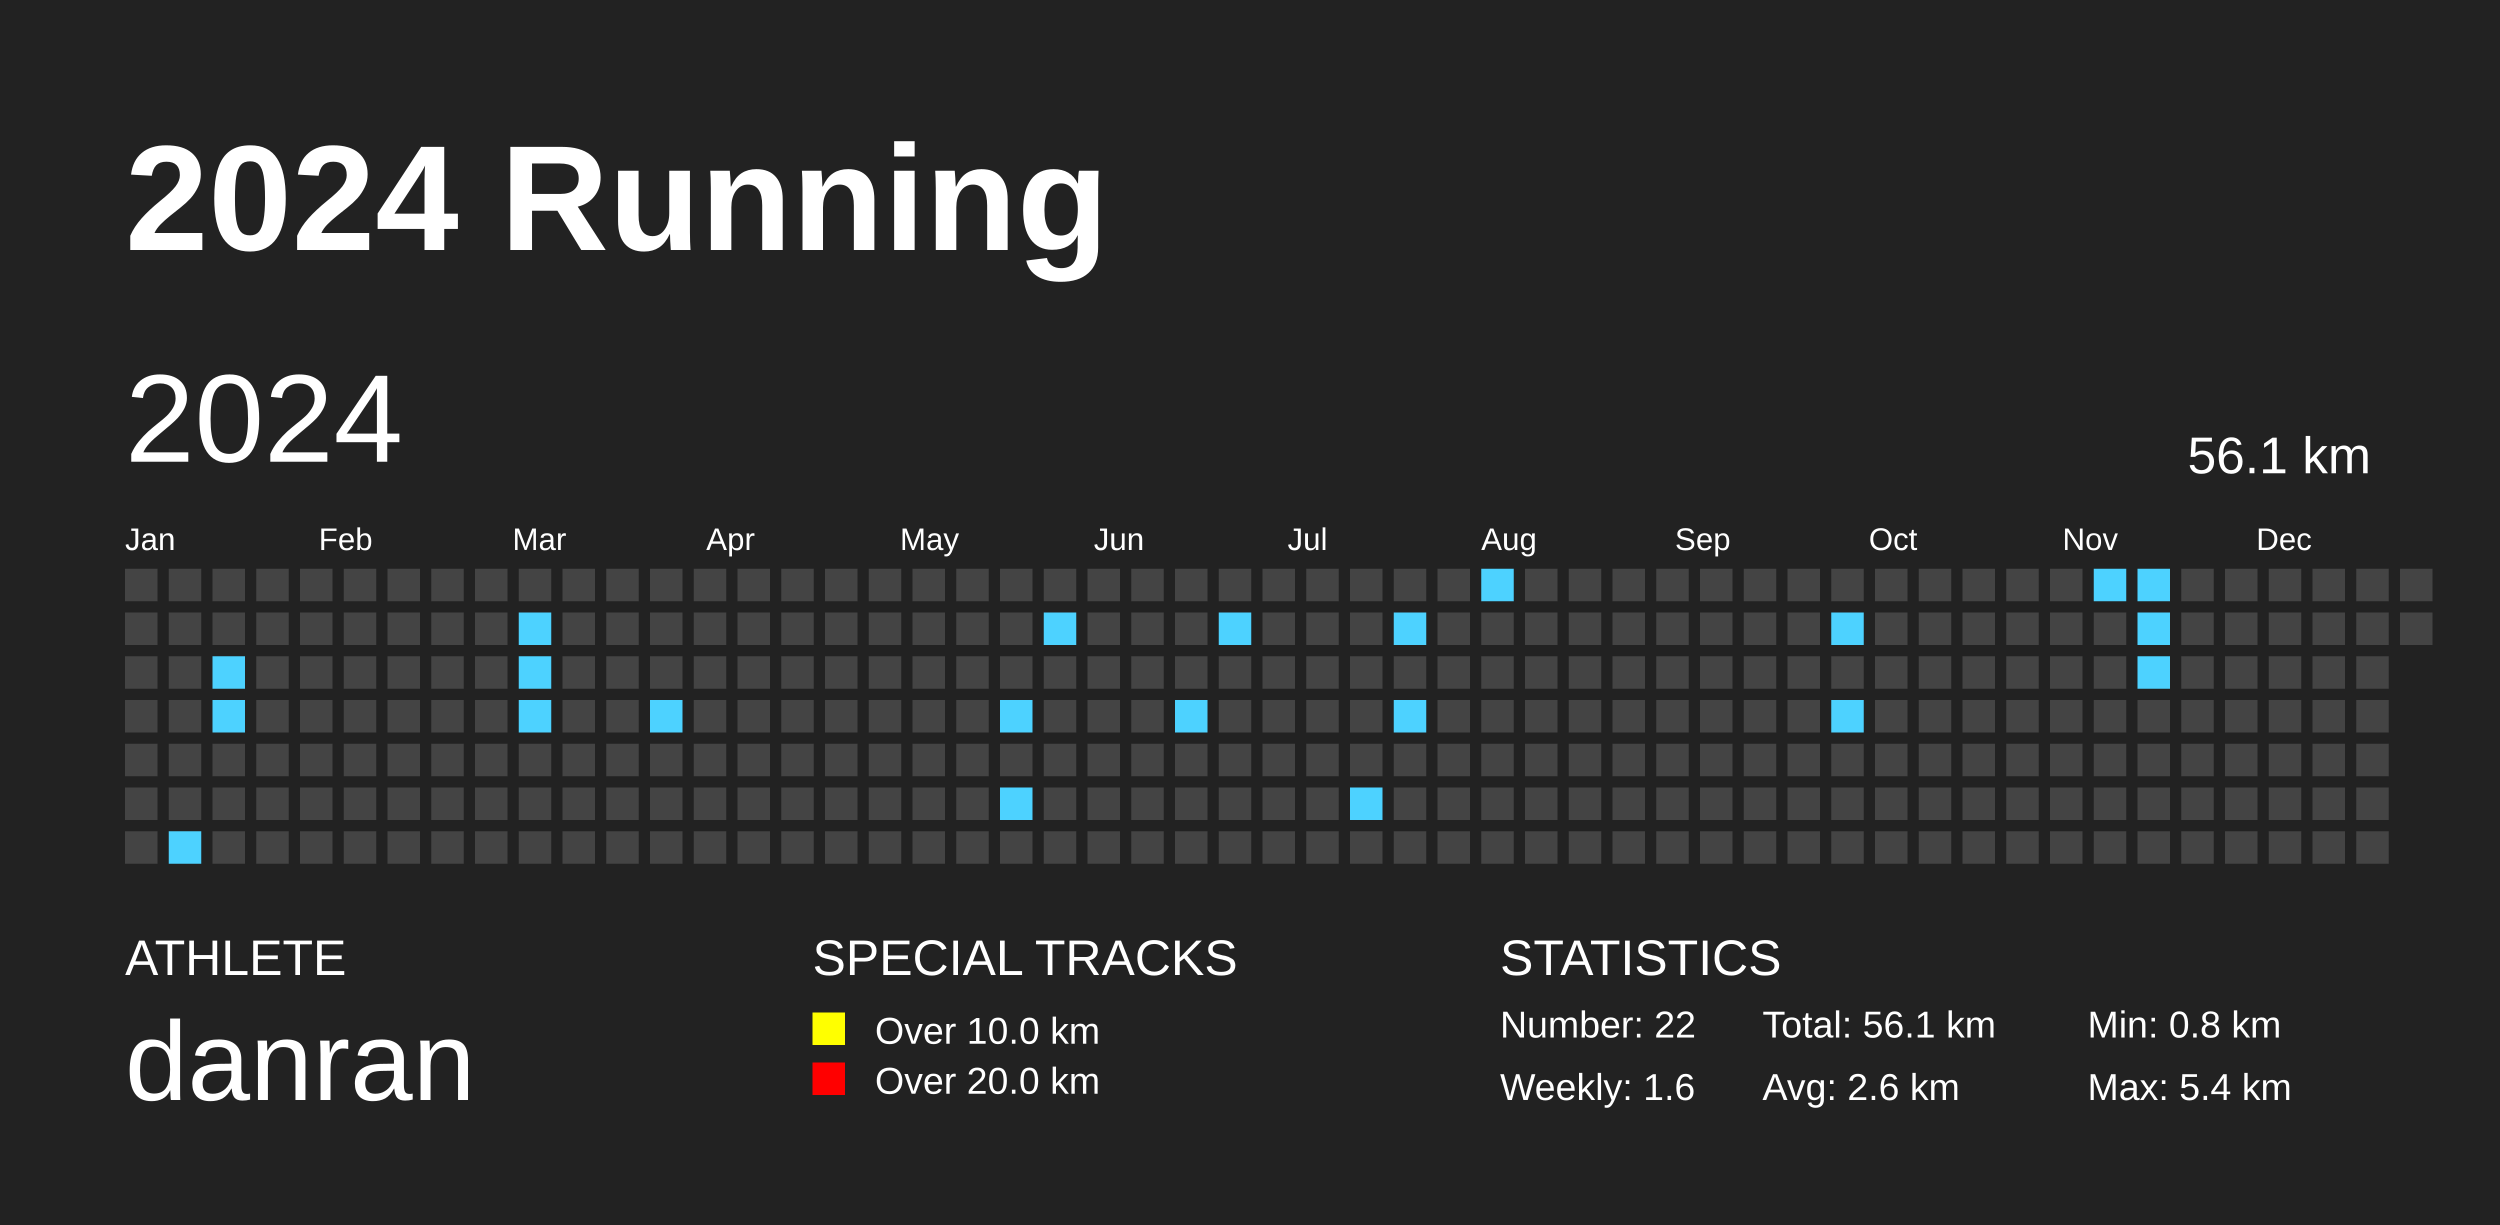
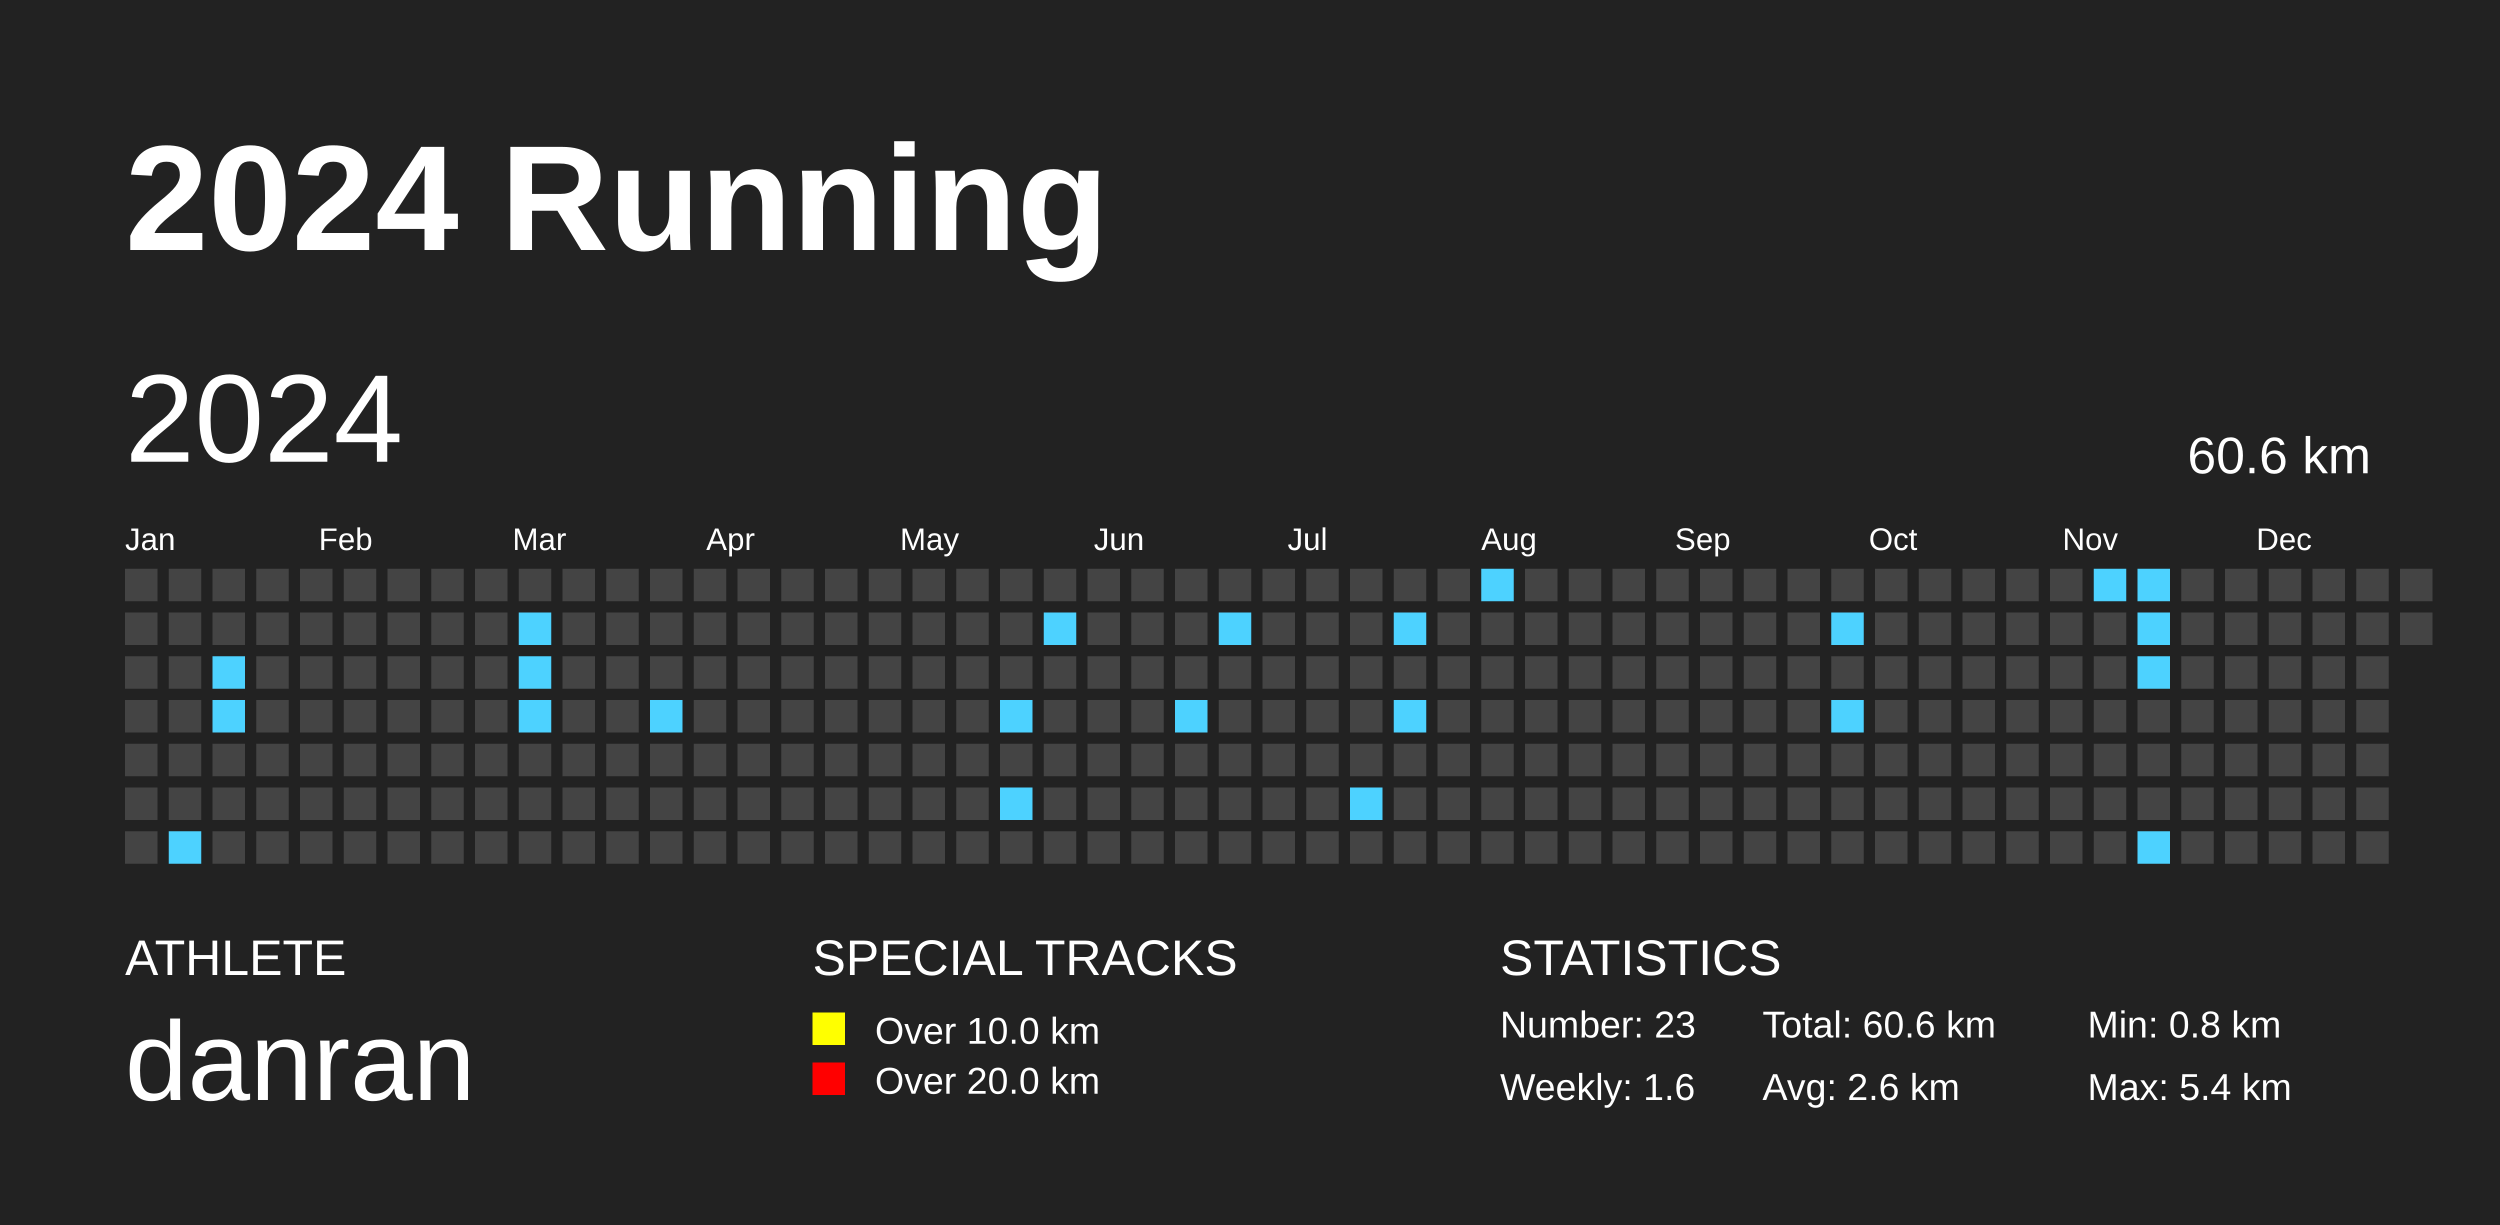
<svg xmlns="http://www.w3.org/2000/svg" baseProfile="full" height="98mm" version="1.1" viewBox="0,0,200,98" width="200mm">
  <defs />
  <rect fill="#222222" height="98" width="200" x="0" y="0" />
  <text fill="#FFFFFF" style="font-size:12px; font-family:Arial; font-weight:bold;" x="10" y="20">2024 Running</text>
  <text fill="#FFFFFF" style="font-size:4px; font-family:Arial" x="10" y="78">ATHLETE</text>
  <text fill="#FFFFFF" style="font-size:9px; font-family:Arial" x="10" y="88">danran</text>
  <text fill="#FFFFFF" style="font-size:4px; font-family:Arial" x="65" y="78">SPECIAL TRACKS</text>
  <rect fill="yellow" height="2.6" width="2.6" x="65" y="81" />
  <text fill="#FFFFFF" style="font-size:3px; font-family:Arial" x="70" y="83.5">Over 10.0 km</text>
  <rect fill="red" height="2.6" width="2.6" x="65" y="85" />
  <text fill="#FFFFFF" style="font-size:3px; font-family:Arial" x="70" y="87.5">Over 20.0 km</text>
  <text fill="#FFFFFF" style="font-size:4px; font-family:Arial" x="120" y="78">STATISTICS</text>
-   <text fill="#FFFFFF" style="font-size:3px; font-family:Arial" x="120" y="83">Number: 22</text>
+   <text fill="#FFFFFF" style="font-size:3px; font-family:Arial" x="120" y="83">Number: 23</text>
  <text fill="#FFFFFF" style="font-size:3px; font-family:Arial" x="120" y="88">Weekly: 1.6</text>
-   <text fill="#FFFFFF" style="font-size:3px; font-family:Arial" x="141" y="83">Total: 56.1 km</text>
+   <text fill="#FFFFFF" style="font-size:3px; font-family:Arial" x="141" y="83">Total: 60.6 km</text>
  <text fill="#FFFFFF" style="font-size:3px; font-family:Arial" x="141" y="88">Avg: 2.6 km</text>
  <text fill="#FFFFFF" style="font-size:3px; font-family:Arial" x="167" y="83">Min: 0.8 km</text>
  <text fill="#FFFFFF" style="font-size:3px; font-family:Arial" x="167" y="88">Max: 5.4 km</text>
  <text dominant-baseline="hanging" fill="#FFFFFF" style="font-size:10.0px; font-family:Arial;" x="10" y="30">2024</text>
-   <text dominant-baseline="hanging" fill="#FFFFFF" style="font-size:4.125px; font-family:Arial;" x="175" y="35">56.1 km</text>
+   <text dominant-baseline="hanging" fill="#FFFFFF" style="font-size:4.125px; font-family:Arial;" x="175" y="35">60.6 km</text>
  <text fill="#FFFFFF" style="font-size:2.5px; font-family:Arial" x="10.0" y="44">Jan</text>
  <text fill="#FFFFFF" style="font-size:2.5px; font-family:Arial" x="25.5" y="44">Feb</text>
  <text fill="#FFFFFF" style="font-size:2.5px; font-family:Arial" x="41.0" y="44">Mar</text>
  <text fill="#FFFFFF" style="font-size:2.5px; font-family:Arial" x="56.5" y="44">Apr</text>
  <text fill="#FFFFFF" style="font-size:2.5px; font-family:Arial" x="72.0" y="44">May</text>
  <text fill="#FFFFFF" style="font-size:2.5px; font-family:Arial" x="87.5" y="44">Jun</text>
  <text fill="#FFFFFF" style="font-size:2.5px; font-family:Arial" x="103.0" y="44">Jul</text>
  <text fill="#FFFFFF" style="font-size:2.5px; font-family:Arial" x="118.5" y="44">Aug</text>
  <text fill="#FFFFFF" style="font-size:2.5px; font-family:Arial" x="134.0" y="44">Sep</text>
  <text fill="#FFFFFF" style="font-size:2.5px; font-family:Arial" x="149.5" y="44">Oct</text>
  <text fill="#FFFFFF" style="font-size:2.5px; font-family:Arial" x="165.0" y="44">Nov</text>
  <text fill="#FFFFFF" style="font-size:2.5px; font-family:Arial" x="180.5" y="44">Dec</text>
  <rect fill="#444444" height="2.6" width="2.6" x="10.0" y="45.5" />
  <rect fill="#444444" height="2.6" width="2.6" x="10.0" y="49.0" />
  <rect fill="#444444" height="2.6" width="2.6" x="10.0" y="52.5" />
  <rect fill="#444444" height="2.6" width="2.6" x="10.0" y="56.0" />
  <rect fill="#444444" height="2.6" width="2.6" x="10.0" y="59.5" />
  <rect fill="#444444" height="2.6" width="2.6" x="10.0" y="63.0" />
  <rect fill="#444444" height="2.6" width="2.6" x="10.0" y="66.5" />
  <rect fill="#444444" height="2.6" width="2.6" x="13.5" y="45.5" />
  <rect fill="#444444" height="2.6" width="2.6" x="13.5" y="49.0" />
  <rect fill="#444444" height="2.6" width="2.6" x="13.5" y="52.5" />
  <rect fill="#444444" height="2.6" width="2.6" x="13.5" y="56.0" />
  <rect fill="#444444" height="2.6" width="2.6" x="13.5" y="59.5" />
  <rect fill="#444444" height="2.6" width="2.6" x="13.5" y="63.0" />
  <rect fill="#4DD2FF" height="2.6" width="2.6" x="13.5" y="66.5" />
  <rect fill="#444444" height="2.6" width="2.6" x="17.0" y="45.5" />
  <rect fill="#444444" height="2.6" width="2.6" x="17.0" y="49.0" />
  <rect fill="#4DD2FF" height="2.6" width="2.6" x="17.0" y="52.5" />
  <rect fill="#4DD2FF" height="2.6" width="2.6" x="17.0" y="56.0" />
  <rect fill="#444444" height="2.6" width="2.6" x="17.0" y="59.5" />
  <rect fill="#444444" height="2.6" width="2.6" x="17.0" y="63.0" />
  <rect fill="#444444" height="2.6" width="2.6" x="17.0" y="66.5" />
  <rect fill="#444444" height="2.6" width="2.6" x="20.5" y="45.5" />
  <rect fill="#444444" height="2.6" width="2.6" x="20.5" y="49.0" />
  <rect fill="#444444" height="2.6" width="2.6" x="20.5" y="52.5" />
  <rect fill="#444444" height="2.6" width="2.6" x="20.5" y="56.0" />
  <rect fill="#444444" height="2.6" width="2.6" x="20.5" y="59.5" />
  <rect fill="#444444" height="2.6" width="2.6" x="20.5" y="63.0" />
  <rect fill="#444444" height="2.6" width="2.6" x="20.5" y="66.5" />
  <rect fill="#444444" height="2.6" width="2.6" x="24.0" y="45.5" />
  <rect fill="#444444" height="2.6" width="2.6" x="24.0" y="49.0" />
  <rect fill="#444444" height="2.6" width="2.6" x="24.0" y="52.5" />
  <rect fill="#444444" height="2.6" width="2.6" x="24.0" y="56.0" />
  <rect fill="#444444" height="2.6" width="2.6" x="24.0" y="59.5" />
  <rect fill="#444444" height="2.6" width="2.6" x="24.0" y="63.0" />
  <rect fill="#444444" height="2.6" width="2.6" x="24.0" y="66.5" />
  <rect fill="#444444" height="2.6" width="2.6" x="27.5" y="45.5" />
  <rect fill="#444444" height="2.6" width="2.6" x="27.5" y="49.0" />
  <rect fill="#444444" height="2.6" width="2.6" x="27.5" y="52.5" />
  <rect fill="#444444" height="2.6" width="2.6" x="27.5" y="56.0" />
  <rect fill="#444444" height="2.6" width="2.6" x="27.5" y="59.5" />
  <rect fill="#444444" height="2.6" width="2.6" x="27.5" y="63.0" />
  <rect fill="#444444" height="2.6" width="2.6" x="27.5" y="66.5" />
  <rect fill="#444444" height="2.6" width="2.6" x="31.0" y="45.5" />
  <rect fill="#444444" height="2.6" width="2.6" x="31.0" y="49.0" />
  <rect fill="#444444" height="2.6" width="2.6" x="31.0" y="52.5" />
  <rect fill="#444444" height="2.6" width="2.6" x="31.0" y="56.0" />
  <rect fill="#444444" height="2.6" width="2.6" x="31.0" y="59.5" />
  <rect fill="#444444" height="2.6" width="2.6" x="31.0" y="63.0" />
  <rect fill="#444444" height="2.6" width="2.6" x="31.0" y="66.5" />
  <rect fill="#444444" height="2.6" width="2.6" x="34.5" y="45.5" />
  <rect fill="#444444" height="2.6" width="2.6" x="34.5" y="49.0" />
  <rect fill="#444444" height="2.6" width="2.6" x="34.5" y="52.5" />
  <rect fill="#444444" height="2.6" width="2.6" x="34.5" y="56.0" />
  <rect fill="#444444" height="2.6" width="2.6" x="34.5" y="59.5" />
  <rect fill="#444444" height="2.6" width="2.6" x="34.5" y="63.0" />
  <rect fill="#444444" height="2.6" width="2.6" x="34.5" y="66.5" />
  <rect fill="#444444" height="2.6" width="2.6" x="38.0" y="45.5" />
  <rect fill="#444444" height="2.6" width="2.6" x="38.0" y="49.0" />
  <rect fill="#444444" height="2.6" width="2.6" x="38.0" y="52.5" />
  <rect fill="#444444" height="2.6" width="2.6" x="38.0" y="56.0" />
  <rect fill="#444444" height="2.6" width="2.6" x="38.0" y="59.5" />
  <rect fill="#444444" height="2.6" width="2.6" x="38.0" y="63.0" />
  <rect fill="#444444" height="2.6" width="2.6" x="38.0" y="66.5" />
  <rect fill="#444444" height="2.6" width="2.6" x="41.5" y="45.5" />
  <rect fill="#4DD2FF" height="2.6" width="2.6" x="41.5" y="49.0" />
  <rect fill="#4DD2FF" height="2.6" width="2.6" x="41.5" y="52.5" />
  <rect fill="#4DD2FF" height="2.6" width="2.6" x="41.5" y="56.0" />
  <rect fill="#444444" height="2.6" width="2.6" x="41.5" y="59.5" />
  <rect fill="#444444" height="2.6" width="2.6" x="41.5" y="63.0" />
  <rect fill="#444444" height="2.6" width="2.6" x="41.5" y="66.5" />
  <rect fill="#444444" height="2.6" width="2.6" x="45.0" y="45.5" />
  <rect fill="#444444" height="2.6" width="2.6" x="45.0" y="49.0" />
  <rect fill="#444444" height="2.6" width="2.6" x="45.0" y="52.5" />
  <rect fill="#444444" height="2.6" width="2.6" x="45.0" y="56.0" />
  <rect fill="#444444" height="2.6" width="2.6" x="45.0" y="59.5" />
  <rect fill="#444444" height="2.6" width="2.6" x="45.0" y="63.0" />
  <rect fill="#444444" height="2.6" width="2.6" x="45.0" y="66.5" />
  <rect fill="#444444" height="2.6" width="2.6" x="48.5" y="45.5" />
  <rect fill="#444444" height="2.6" width="2.6" x="48.5" y="49.0" />
  <rect fill="#444444" height="2.6" width="2.6" x="48.5" y="52.5" />
  <rect fill="#444444" height="2.6" width="2.6" x="48.5" y="56.0" />
  <rect fill="#444444" height="2.6" width="2.6" x="48.5" y="59.5" />
  <rect fill="#444444" height="2.6" width="2.6" x="48.5" y="63.0" />
  <rect fill="#444444" height="2.6" width="2.6" x="48.5" y="66.5" />
  <rect fill="#444444" height="2.6" width="2.6" x="52.0" y="45.5" />
  <rect fill="#444444" height="2.6" width="2.6" x="52.0" y="49.0" />
  <rect fill="#444444" height="2.6" width="2.6" x="52.0" y="52.5" />
  <rect fill="#4DD2FF" height="2.6" width="2.6" x="52.0" y="56.0" />
  <rect fill="#444444" height="2.6" width="2.6" x="52.0" y="59.5" />
  <rect fill="#444444" height="2.6" width="2.6" x="52.0" y="63.0" />
  <rect fill="#444444" height="2.6" width="2.6" x="52.0" y="66.5" />
  <rect fill="#444444" height="2.6" width="2.6" x="55.5" y="45.5" />
  <rect fill="#444444" height="2.6" width="2.6" x="55.5" y="49.0" />
  <rect fill="#444444" height="2.6" width="2.6" x="55.5" y="52.5" />
  <rect fill="#444444" height="2.6" width="2.6" x="55.5" y="56.0" />
  <rect fill="#444444" height="2.6" width="2.6" x="55.5" y="59.5" />
  <rect fill="#444444" height="2.6" width="2.6" x="55.5" y="63.0" />
  <rect fill="#444444" height="2.6" width="2.6" x="55.5" y="66.5" />
  <rect fill="#444444" height="2.6" width="2.6" x="59.0" y="45.5" />
  <rect fill="#444444" height="2.6" width="2.6" x="59.0" y="49.0" />
  <rect fill="#444444" height="2.6" width="2.6" x="59.0" y="52.5" />
  <rect fill="#444444" height="2.6" width="2.6" x="59.0" y="56.0" />
  <rect fill="#444444" height="2.6" width="2.6" x="59.0" y="59.5" />
  <rect fill="#444444" height="2.6" width="2.6" x="59.0" y="63.0" />
  <rect fill="#444444" height="2.6" width="2.6" x="59.0" y="66.5" />
  <rect fill="#444444" height="2.6" width="2.6" x="62.5" y="45.5" />
  <rect fill="#444444" height="2.6" width="2.6" x="62.5" y="49.0" />
  <rect fill="#444444" height="2.6" width="2.6" x="62.5" y="52.5" />
  <rect fill="#444444" height="2.6" width="2.6" x="62.5" y="56.0" />
  <rect fill="#444444" height="2.6" width="2.6" x="62.5" y="59.5" />
  <rect fill="#444444" height="2.6" width="2.6" x="62.5" y="63.0" />
  <rect fill="#444444" height="2.6" width="2.6" x="62.5" y="66.5" />
  <rect fill="#444444" height="2.6" width="2.6" x="66.0" y="45.5" />
  <rect fill="#444444" height="2.6" width="2.6" x="66.0" y="49.0" />
  <rect fill="#444444" height="2.6" width="2.6" x="66.0" y="52.5" />
  <rect fill="#444444" height="2.6" width="2.6" x="66.0" y="56.0" />
  <rect fill="#444444" height="2.6" width="2.6" x="66.0" y="59.5" />
  <rect fill="#444444" height="2.6" width="2.6" x="66.0" y="63.0" />
  <rect fill="#444444" height="2.6" width="2.6" x="66.0" y="66.5" />
  <rect fill="#444444" height="2.6" width="2.6" x="69.5" y="45.5" />
  <rect fill="#444444" height="2.6" width="2.6" x="69.5" y="49.0" />
  <rect fill="#444444" height="2.6" width="2.6" x="69.5" y="52.5" />
  <rect fill="#444444" height="2.6" width="2.6" x="69.5" y="56.0" />
  <rect fill="#444444" height="2.6" width="2.6" x="69.5" y="59.5" />
  <rect fill="#444444" height="2.6" width="2.6" x="69.5" y="63.0" />
  <rect fill="#444444" height="2.6" width="2.6" x="69.5" y="66.5" />
  <rect fill="#444444" height="2.6" width="2.6" x="73.0" y="45.5" />
  <rect fill="#444444" height="2.6" width="2.6" x="73.0" y="49.0" />
  <rect fill="#444444" height="2.6" width="2.6" x="73.0" y="52.5" />
  <rect fill="#444444" height="2.6" width="2.6" x="73.0" y="56.0" />
  <rect fill="#444444" height="2.6" width="2.6" x="73.0" y="59.5" />
  <rect fill="#444444" height="2.6" width="2.6" x="73.0" y="63.0" />
  <rect fill="#444444" height="2.6" width="2.6" x="73.0" y="66.5" />
  <rect fill="#444444" height="2.6" width="2.6" x="76.5" y="45.5" />
  <rect fill="#444444" height="2.6" width="2.6" x="76.5" y="49.0" />
  <rect fill="#444444" height="2.6" width="2.6" x="76.5" y="52.5" />
  <rect fill="#444444" height="2.6" width="2.6" x="76.5" y="56.0" />
  <rect fill="#444444" height="2.6" width="2.6" x="76.5" y="59.5" />
  <rect fill="#444444" height="2.6" width="2.6" x="76.5" y="63.0" />
  <rect fill="#444444" height="2.6" width="2.6" x="76.5" y="66.5" />
  <rect fill="#444444" height="2.6" width="2.6" x="80.0" y="45.5" />
  <rect fill="#444444" height="2.6" width="2.6" x="80.0" y="49.0" />
  <rect fill="#444444" height="2.6" width="2.6" x="80.0" y="52.5" />
  <rect fill="#4DD2FF" height="2.6" width="2.6" x="80.0" y="56.0" />
  <rect fill="#444444" height="2.6" width="2.6" x="80.0" y="59.5" />
  <rect fill="#4DD2FF" height="2.6" width="2.6" x="80.0" y="63.0" />
  <rect fill="#444444" height="2.6" width="2.6" x="80.0" y="66.5" />
  <rect fill="#444444" height="2.6" width="2.6" x="83.5" y="45.5" />
  <rect fill="#4DD2FF" height="2.6" width="2.6" x="83.5" y="49.0" />
  <rect fill="#444444" height="2.6" width="2.6" x="83.5" y="52.5" />
  <rect fill="#444444" height="2.6" width="2.6" x="83.5" y="56.0" />
  <rect fill="#444444" height="2.6" width="2.6" x="83.5" y="59.5" />
  <rect fill="#444444" height="2.6" width="2.6" x="83.5" y="63.0" />
  <rect fill="#444444" height="2.6" width="2.6" x="83.5" y="66.5" />
  <rect fill="#444444" height="2.6" width="2.6" x="87.0" y="45.5" />
  <rect fill="#444444" height="2.6" width="2.6" x="87.0" y="49.0" />
  <rect fill="#444444" height="2.6" width="2.6" x="87.0" y="52.5" />
  <rect fill="#444444" height="2.6" width="2.6" x="87.0" y="56.0" />
  <rect fill="#444444" height="2.6" width="2.6" x="87.0" y="59.5" />
  <rect fill="#444444" height="2.6" width="2.6" x="87.0" y="63.0" />
  <rect fill="#444444" height="2.6" width="2.6" x="87.0" y="66.5" />
  <rect fill="#444444" height="2.6" width="2.6" x="90.5" y="45.5" />
  <rect fill="#444444" height="2.6" width="2.6" x="90.5" y="49.0" />
  <rect fill="#444444" height="2.6" width="2.6" x="90.5" y="52.5" />
  <rect fill="#444444" height="2.6" width="2.6" x="90.5" y="56.0" />
  <rect fill="#444444" height="2.6" width="2.6" x="90.5" y="59.5" />
  <rect fill="#444444" height="2.6" width="2.6" x="90.5" y="63.0" />
  <rect fill="#444444" height="2.6" width="2.6" x="90.5" y="66.5" />
  <rect fill="#444444" height="2.6" width="2.6" x="94.0" y="45.5" />
  <rect fill="#444444" height="2.6" width="2.6" x="94.0" y="49.0" />
  <rect fill="#444444" height="2.6" width="2.6" x="94.0" y="52.5" />
  <rect fill="#4DD2FF" height="2.6" width="2.6" x="94.0" y="56.0" />
  <rect fill="#444444" height="2.6" width="2.6" x="94.0" y="59.5" />
  <rect fill="#444444" height="2.6" width="2.6" x="94.0" y="63.0" />
  <rect fill="#444444" height="2.6" width="2.6" x="94.0" y="66.5" />
  <rect fill="#444444" height="2.6" width="2.6" x="97.5" y="45.5" />
  <rect fill="#4DD2FF" height="2.6" width="2.6" x="97.5" y="49.0" />
  <rect fill="#444444" height="2.6" width="2.6" x="97.5" y="52.5" />
  <rect fill="#444444" height="2.6" width="2.6" x="97.5" y="56.0" />
  <rect fill="#444444" height="2.6" width="2.6" x="97.5" y="59.5" />
  <rect fill="#444444" height="2.6" width="2.6" x="97.5" y="63.0" />
  <rect fill="#444444" height="2.6" width="2.6" x="97.5" y="66.5" />
  <rect fill="#444444" height="2.6" width="2.6" x="101.0" y="45.5" />
  <rect fill="#444444" height="2.6" width="2.6" x="101.0" y="49.0" />
  <rect fill="#444444" height="2.6" width="2.6" x="101.0" y="52.5" />
  <rect fill="#444444" height="2.6" width="2.6" x="101.0" y="56.0" />
  <rect fill="#444444" height="2.6" width="2.6" x="101.0" y="59.5" />
  <rect fill="#444444" height="2.6" width="2.6" x="101.0" y="63.0" />
  <rect fill="#444444" height="2.6" width="2.6" x="101.0" y="66.5" />
  <rect fill="#444444" height="2.6" width="2.6" x="104.5" y="45.5" />
  <rect fill="#444444" height="2.6" width="2.6" x="104.5" y="49.0" />
  <rect fill="#444444" height="2.6" width="2.6" x="104.5" y="52.5" />
  <rect fill="#444444" height="2.6" width="2.6" x="104.5" y="56.0" />
  <rect fill="#444444" height="2.6" width="2.6" x="104.5" y="59.5" />
  <rect fill="#444444" height="2.6" width="2.6" x="104.5" y="63.0" />
  <rect fill="#444444" height="2.6" width="2.6" x="104.5" y="66.5" />
  <rect fill="#444444" height="2.6" width="2.6" x="108.0" y="45.5" />
  <rect fill="#444444" height="2.6" width="2.6" x="108.0" y="49.0" />
  <rect fill="#444444" height="2.6" width="2.6" x="108.0" y="52.5" />
  <rect fill="#444444" height="2.6" width="2.6" x="108.0" y="56.0" />
  <rect fill="#444444" height="2.6" width="2.6" x="108.0" y="59.5" />
  <rect fill="#4DD2FF" height="2.6" width="2.6" x="108.0" y="63.0" />
  <rect fill="#444444" height="2.6" width="2.6" x="108.0" y="66.5" />
  <rect fill="#444444" height="2.6" width="2.6" x="111.5" y="45.5" />
  <rect fill="#4DD2FF" height="2.6" width="2.6" x="111.5" y="49.0" />
  <rect fill="#444444" height="2.6" width="2.6" x="111.5" y="52.5" />
  <rect fill="#4DD2FF" height="2.6" width="2.6" x="111.5" y="56.0" />
  <rect fill="#444444" height="2.6" width="2.6" x="111.5" y="59.5" />
  <rect fill="#444444" height="2.6" width="2.6" x="111.5" y="63.0" />
  <rect fill="#444444" height="2.6" width="2.6" x="111.5" y="66.5" />
  <rect fill="#444444" height="2.6" width="2.6" x="115.0" y="45.5" />
  <rect fill="#444444" height="2.6" width="2.6" x="115.0" y="49.0" />
  <rect fill="#444444" height="2.6" width="2.6" x="115.0" y="52.5" />
  <rect fill="#444444" height="2.6" width="2.6" x="115.0" y="56.0" />
  <rect fill="#444444" height="2.6" width="2.6" x="115.0" y="59.5" />
  <rect fill="#444444" height="2.6" width="2.6" x="115.0" y="63.0" />
  <rect fill="#444444" height="2.6" width="2.6" x="115.0" y="66.5" />
  <rect fill="#4DD2FF" height="2.6" width="2.6" x="118.5" y="45.5" />
  <rect fill="#444444" height="2.6" width="2.6" x="118.5" y="49.0" />
  <rect fill="#444444" height="2.6" width="2.6" x="118.5" y="52.5" />
  <rect fill="#444444" height="2.6" width="2.6" x="118.5" y="56.0" />
  <rect fill="#444444" height="2.6" width="2.6" x="118.5" y="59.5" />
  <rect fill="#444444" height="2.6" width="2.6" x="118.5" y="63.0" />
  <rect fill="#444444" height="2.6" width="2.6" x="118.5" y="66.5" />
  <rect fill="#444444" height="2.6" width="2.6" x="122.0" y="45.5" />
  <rect fill="#444444" height="2.6" width="2.6" x="122.0" y="49.0" />
  <rect fill="#444444" height="2.6" width="2.6" x="122.0" y="52.5" />
  <rect fill="#444444" height="2.6" width="2.6" x="122.0" y="56.0" />
  <rect fill="#444444" height="2.6" width="2.6" x="122.0" y="59.5" />
  <rect fill="#444444" height="2.6" width="2.6" x="122.0" y="63.0" />
  <rect fill="#444444" height="2.6" width="2.6" x="122.0" y="66.5" />
  <rect fill="#444444" height="2.6" width="2.6" x="125.5" y="45.5" />
  <rect fill="#444444" height="2.6" width="2.6" x="125.5" y="49.0" />
  <rect fill="#444444" height="2.6" width="2.6" x="125.5" y="52.5" />
  <rect fill="#444444" height="2.6" width="2.6" x="125.5" y="56.0" />
  <rect fill="#444444" height="2.6" width="2.6" x="125.5" y="59.5" />
  <rect fill="#444444" height="2.6" width="2.6" x="125.5" y="63.0" />
  <rect fill="#444444" height="2.6" width="2.6" x="125.5" y="66.5" />
  <rect fill="#444444" height="2.6" width="2.6" x="129.0" y="45.5" />
  <rect fill="#444444" height="2.6" width="2.6" x="129.0" y="49.0" />
  <rect fill="#444444" height="2.6" width="2.6" x="129.0" y="52.5" />
  <rect fill="#444444" height="2.6" width="2.6" x="129.0" y="56.0" />
  <rect fill="#444444" height="2.6" width="2.6" x="129.0" y="59.5" />
  <rect fill="#444444" height="2.6" width="2.6" x="129.0" y="63.0" />
  <rect fill="#444444" height="2.6" width="2.6" x="129.0" y="66.5" />
  <rect fill="#444444" height="2.6" width="2.6" x="132.5" y="45.5" />
  <rect fill="#444444" height="2.6" width="2.6" x="132.5" y="49.0" />
  <rect fill="#444444" height="2.6" width="2.6" x="132.5" y="52.5" />
  <rect fill="#444444" height="2.6" width="2.6" x="132.5" y="56.0" />
  <rect fill="#444444" height="2.6" width="2.6" x="132.5" y="59.5" />
  <rect fill="#444444" height="2.6" width="2.6" x="132.5" y="63.0" />
  <rect fill="#444444" height="2.6" width="2.6" x="132.5" y="66.5" />
  <rect fill="#444444" height="2.6" width="2.6" x="136.0" y="45.5" />
  <rect fill="#444444" height="2.6" width="2.6" x="136.0" y="49.0" />
  <rect fill="#444444" height="2.6" width="2.6" x="136.0" y="52.5" />
  <rect fill="#444444" height="2.6" width="2.6" x="136.0" y="56.0" />
  <rect fill="#444444" height="2.6" width="2.6" x="136.0" y="59.5" />
  <rect fill="#444444" height="2.6" width="2.6" x="136.0" y="63.0" />
  <rect fill="#444444" height="2.6" width="2.6" x="136.0" y="66.5" />
  <rect fill="#444444" height="2.6" width="2.6" x="139.5" y="45.5" />
  <rect fill="#444444" height="2.6" width="2.6" x="139.5" y="49.0" />
  <rect fill="#444444" height="2.6" width="2.6" x="139.5" y="52.5" />
  <rect fill="#444444" height="2.6" width="2.6" x="139.5" y="56.0" />
  <rect fill="#444444" height="2.6" width="2.6" x="139.5" y="59.5" />
  <rect fill="#444444" height="2.6" width="2.6" x="139.5" y="63.0" />
  <rect fill="#444444" height="2.6" width="2.6" x="139.5" y="66.5" />
  <rect fill="#444444" height="2.6" width="2.6" x="143.0" y="45.5" />
  <rect fill="#444444" height="2.6" width="2.6" x="143.0" y="49.0" />
  <rect fill="#444444" height="2.6" width="2.6" x="143.0" y="52.5" />
  <rect fill="#444444" height="2.6" width="2.6" x="143.0" y="56.0" />
  <rect fill="#444444" height="2.6" width="2.6" x="143.0" y="59.5" />
  <rect fill="#444444" height="2.6" width="2.6" x="143.0" y="63.0" />
  <rect fill="#444444" height="2.6" width="2.6" x="143.0" y="66.5" />
  <rect fill="#444444" height="2.6" width="2.6" x="146.5" y="45.5" />
  <rect fill="#4DD2FF" height="2.6" width="2.6" x="146.5" y="49.0" />
  <rect fill="#444444" height="2.6" width="2.6" x="146.5" y="52.5" />
  <rect fill="#4DD2FF" height="2.6" width="2.6" x="146.5" y="56.0" />
  <rect fill="#444444" height="2.6" width="2.6" x="146.5" y="59.5" />
  <rect fill="#444444" height="2.6" width="2.6" x="146.5" y="63.0" />
  <rect fill="#444444" height="2.6" width="2.6" x="146.5" y="66.5" />
  <rect fill="#444444" height="2.6" width="2.6" x="150.0" y="45.5" />
  <rect fill="#444444" height="2.6" width="2.6" x="150.0" y="49.0" />
  <rect fill="#444444" height="2.6" width="2.6" x="150.0" y="52.5" />
  <rect fill="#444444" height="2.6" width="2.6" x="150.0" y="56.0" />
  <rect fill="#444444" height="2.6" width="2.6" x="150.0" y="59.5" />
  <rect fill="#444444" height="2.6" width="2.6" x="150.0" y="63.0" />
  <rect fill="#444444" height="2.6" width="2.6" x="150.0" y="66.5" />
  <rect fill="#444444" height="2.6" width="2.6" x="153.5" y="45.5" />
  <rect fill="#444444" height="2.6" width="2.6" x="153.5" y="49.0" />
  <rect fill="#444444" height="2.6" width="2.6" x="153.5" y="52.5" />
  <rect fill="#444444" height="2.6" width="2.6" x="153.5" y="56.0" />
  <rect fill="#444444" height="2.6" width="2.6" x="153.5" y="59.5" />
  <rect fill="#444444" height="2.6" width="2.6" x="153.5" y="63.0" />
  <rect fill="#444444" height="2.6" width="2.6" x="153.5" y="66.5" />
  <rect fill="#444444" height="2.6" width="2.6" x="157.0" y="45.5" />
  <rect fill="#444444" height="2.6" width="2.6" x="157.0" y="49.0" />
  <rect fill="#444444" height="2.6" width="2.6" x="157.0" y="52.5" />
  <rect fill="#444444" height="2.6" width="2.6" x="157.0" y="56.0" />
  <rect fill="#444444" height="2.6" width="2.6" x="157.0" y="59.5" />
  <rect fill="#444444" height="2.6" width="2.6" x="157.0" y="63.0" />
  <rect fill="#444444" height="2.6" width="2.6" x="157.0" y="66.5" />
  <rect fill="#444444" height="2.6" width="2.6" x="160.5" y="45.5" />
  <rect fill="#444444" height="2.6" width="2.6" x="160.5" y="49.0" />
  <rect fill="#444444" height="2.6" width="2.6" x="160.5" y="52.5" />
  <rect fill="#444444" height="2.6" width="2.6" x="160.5" y="56.0" />
  <rect fill="#444444" height="2.6" width="2.6" x="160.5" y="59.5" />
  <rect fill="#444444" height="2.6" width="2.6" x="160.5" y="63.0" />
  <rect fill="#444444" height="2.6" width="2.6" x="160.5" y="66.5" />
  <rect fill="#444444" height="2.6" width="2.6" x="164.0" y="45.5" />
  <rect fill="#444444" height="2.6" width="2.6" x="164.0" y="49.0" />
  <rect fill="#444444" height="2.6" width="2.6" x="164.0" y="52.5" />
  <rect fill="#444444" height="2.6" width="2.6" x="164.0" y="56.0" />
  <rect fill="#444444" height="2.6" width="2.6" x="164.0" y="59.5" />
  <rect fill="#444444" height="2.6" width="2.6" x="164.0" y="63.0" />
  <rect fill="#444444" height="2.6" width="2.6" x="164.0" y="66.5" />
  <rect fill="#4DD2FF" height="2.6" width="2.6" x="167.5" y="45.5" />
  <rect fill="#444444" height="2.6" width="2.6" x="167.5" y="49.0" />
  <rect fill="#444444" height="2.6" width="2.6" x="167.5" y="52.5" />
  <rect fill="#444444" height="2.6" width="2.6" x="167.5" y="56.0" />
  <rect fill="#444444" height="2.6" width="2.6" x="167.5" y="59.5" />
  <rect fill="#444444" height="2.6" width="2.6" x="167.5" y="63.0" />
  <rect fill="#444444" height="2.6" width="2.6" x="167.5" y="66.5" />
  <rect fill="#4DD2FF" height="2.6" width="2.6" x="171.0" y="45.5" />
  <rect fill="#4DD2FF" height="2.6" width="2.6" x="171.0" y="49.0" />
  <rect fill="#4DD2FF" height="2.6" width="2.6" x="171.0" y="52.5" />
  <rect fill="#444444" height="2.6" width="2.6" x="171.0" y="56.0" />
  <rect fill="#444444" height="2.6" width="2.6" x="171.0" y="59.5" />
  <rect fill="#444444" height="2.6" width="2.6" x="171.0" y="63.0" />
-   <rect fill="#444444" height="2.6" width="2.6" x="171.0" y="66.5" />
+   <rect fill="#4DD2FF" height="2.6" width="2.6" x="171.0" y="66.5" />
  <rect fill="#444444" height="2.6" width="2.6" x="174.5" y="45.5" />
  <rect fill="#444444" height="2.6" width="2.6" x="174.5" y="49.0" />
  <rect fill="#444444" height="2.6" width="2.6" x="174.5" y="52.5" />
  <rect fill="#444444" height="2.6" width="2.6" x="174.5" y="56.0" />
  <rect fill="#444444" height="2.6" width="2.6" x="174.5" y="59.5" />
  <rect fill="#444444" height="2.6" width="2.6" x="174.5" y="63.0" />
  <rect fill="#444444" height="2.6" width="2.6" x="174.5" y="66.5" />
  <rect fill="#444444" height="2.6" width="2.6" x="178.0" y="45.5" />
  <rect fill="#444444" height="2.6" width="2.6" x="178.0" y="49.0" />
  <rect fill="#444444" height="2.6" width="2.6" x="178.0" y="52.5" />
  <rect fill="#444444" height="2.6" width="2.6" x="178.0" y="56.0" />
  <rect fill="#444444" height="2.6" width="2.6" x="178.0" y="59.5" />
  <rect fill="#444444" height="2.6" width="2.6" x="178.0" y="63.0" />
  <rect fill="#444444" height="2.6" width="2.6" x="178.0" y="66.5" />
  <rect fill="#444444" height="2.6" width="2.6" x="181.5" y="45.5" />
  <rect fill="#444444" height="2.6" width="2.6" x="181.5" y="49.0" />
  <rect fill="#444444" height="2.6" width="2.6" x="181.5" y="52.5" />
  <rect fill="#444444" height="2.6" width="2.6" x="181.5" y="56.0" />
  <rect fill="#444444" height="2.6" width="2.6" x="181.5" y="59.5" />
  <rect fill="#444444" height="2.6" width="2.6" x="181.5" y="63.0" />
  <rect fill="#444444" height="2.6" width="2.6" x="181.5" y="66.5" />
  <rect fill="#444444" height="2.6" width="2.6" x="185.0" y="45.5" />
  <rect fill="#444444" height="2.6" width="2.6" x="185.0" y="49.0" />
  <rect fill="#444444" height="2.6" width="2.6" x="185.0" y="52.5" />
  <rect fill="#444444" height="2.6" width="2.6" x="185.0" y="56.0" />
  <rect fill="#444444" height="2.6" width="2.6" x="185.0" y="59.5" />
  <rect fill="#444444" height="2.6" width="2.6" x="185.0" y="63.0" />
  <rect fill="#444444" height="2.6" width="2.6" x="185.0" y="66.5" />
  <rect fill="#444444" height="2.6" width="2.6" x="188.5" y="45.5" />
  <rect fill="#444444" height="2.6" width="2.6" x="188.5" y="49.0" />
  <rect fill="#444444" height="2.6" width="2.6" x="188.5" y="52.5" />
  <rect fill="#444444" height="2.6" width="2.6" x="188.5" y="56.0" />
  <rect fill="#444444" height="2.6" width="2.6" x="188.5" y="59.5" />
  <rect fill="#444444" height="2.6" width="2.6" x="188.5" y="63.0" />
  <rect fill="#444444" height="2.6" width="2.6" x="188.5" y="66.5" />
  <rect fill="#444444" height="2.6" width="2.6" x="192.0" y="45.5" />
  <rect fill="#444444" height="2.6" width="2.6" x="192.0" y="49.0" />
</svg>
